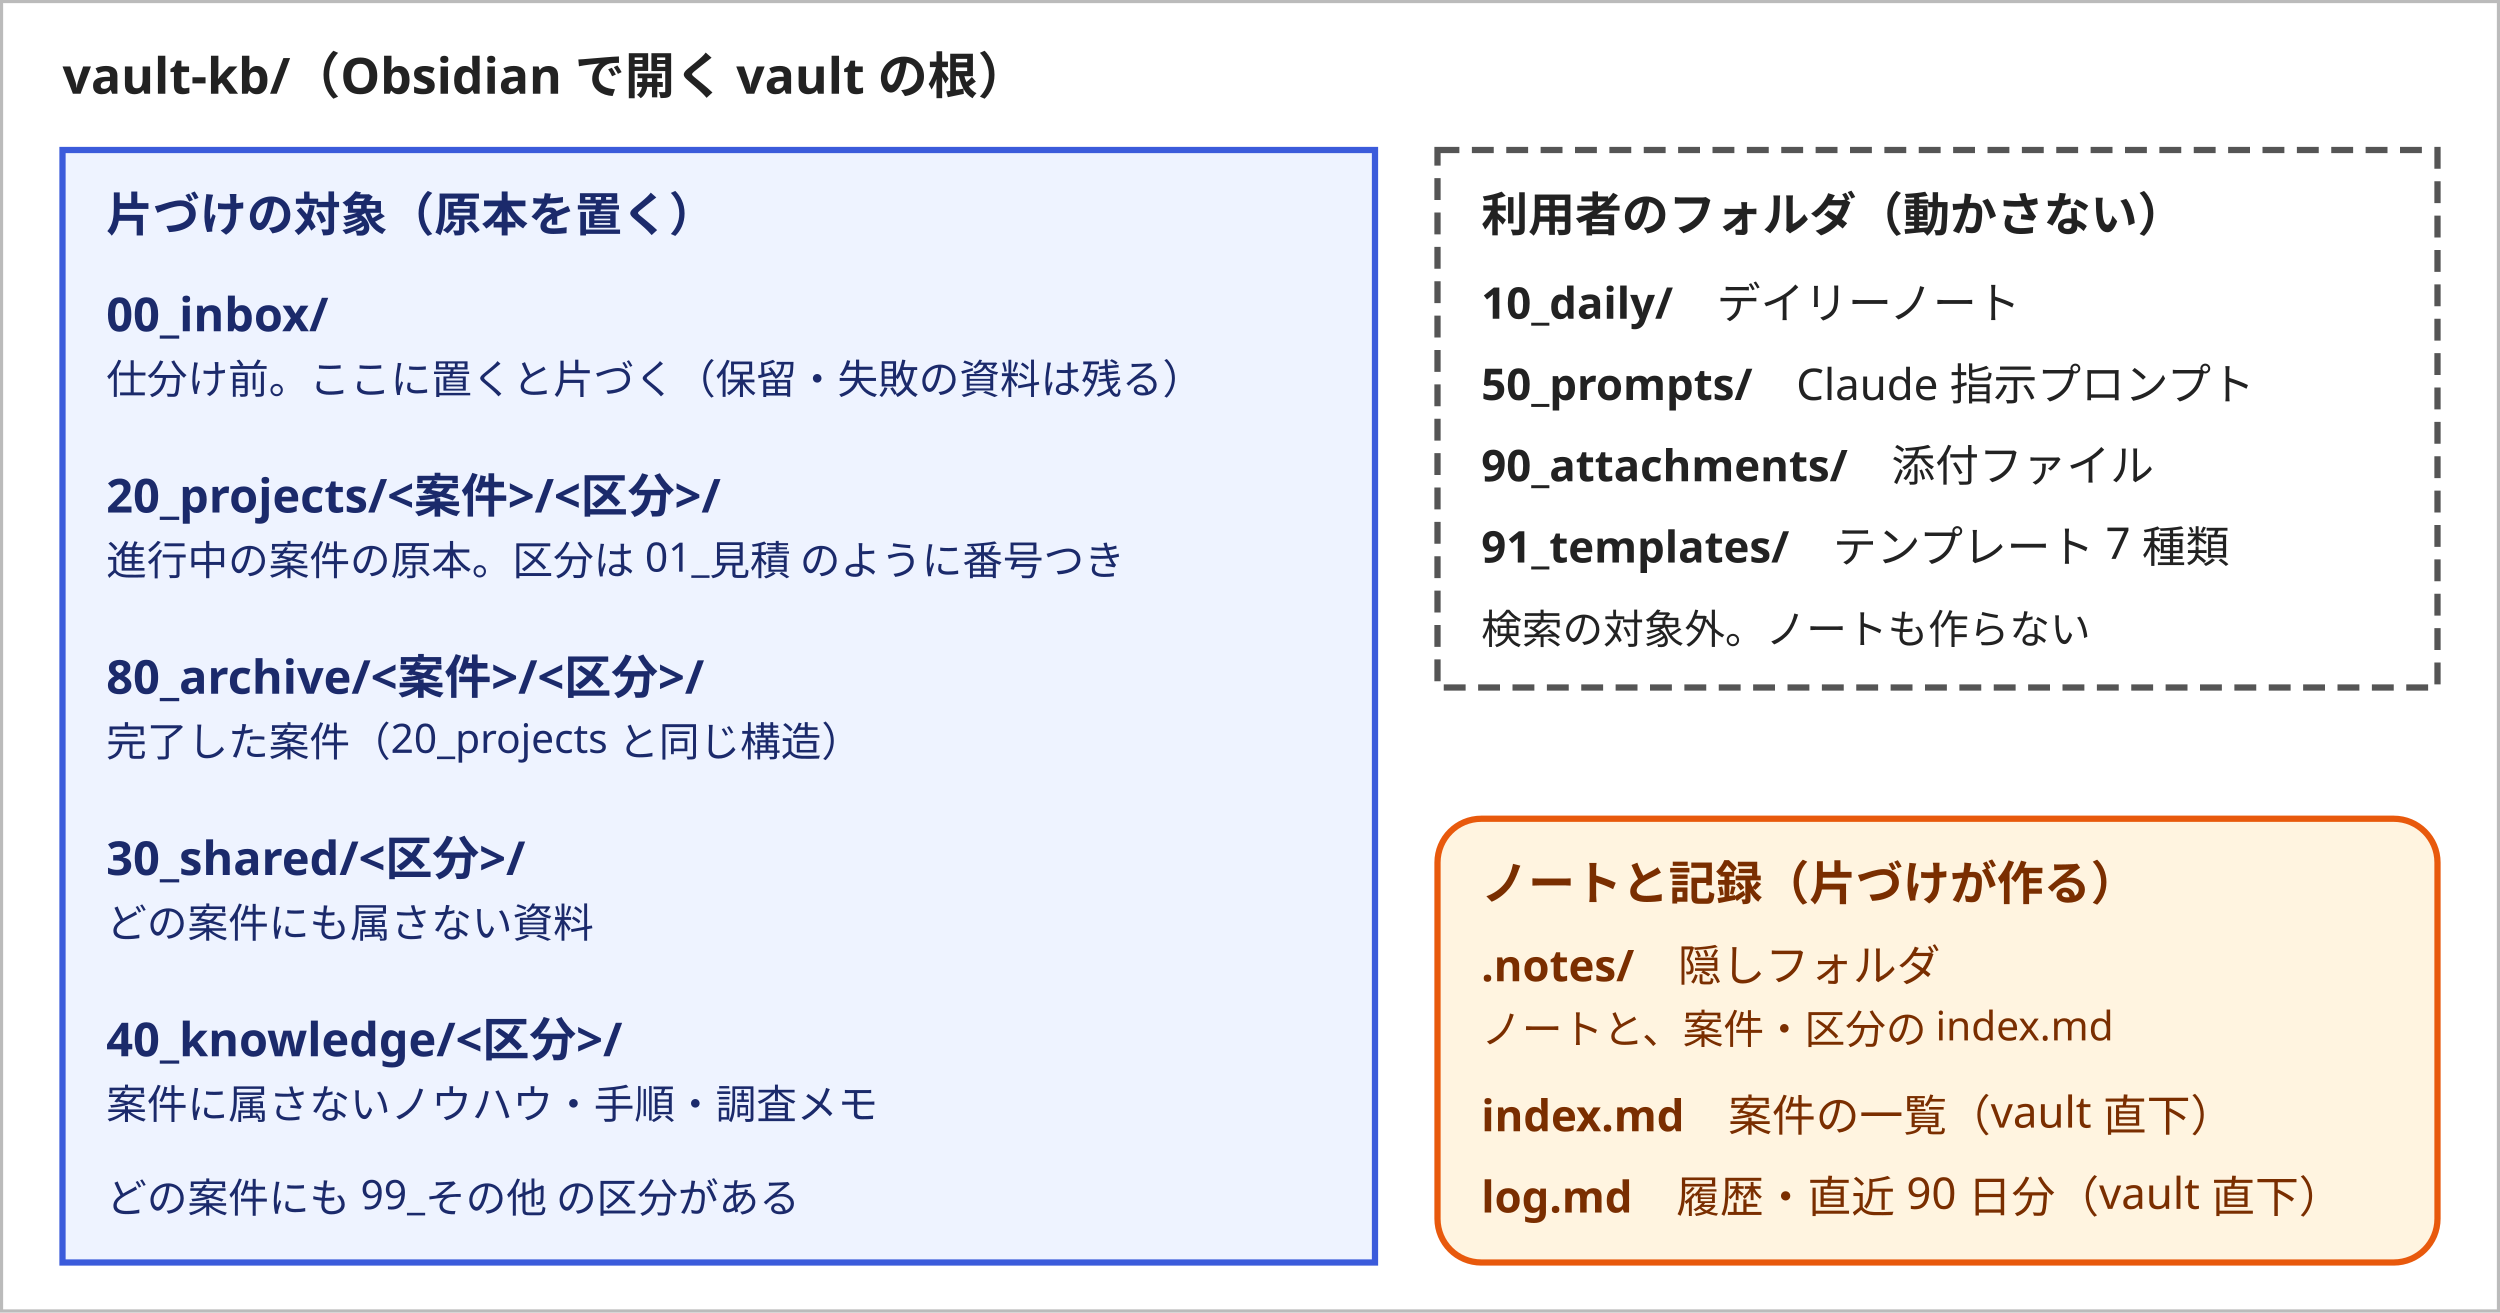
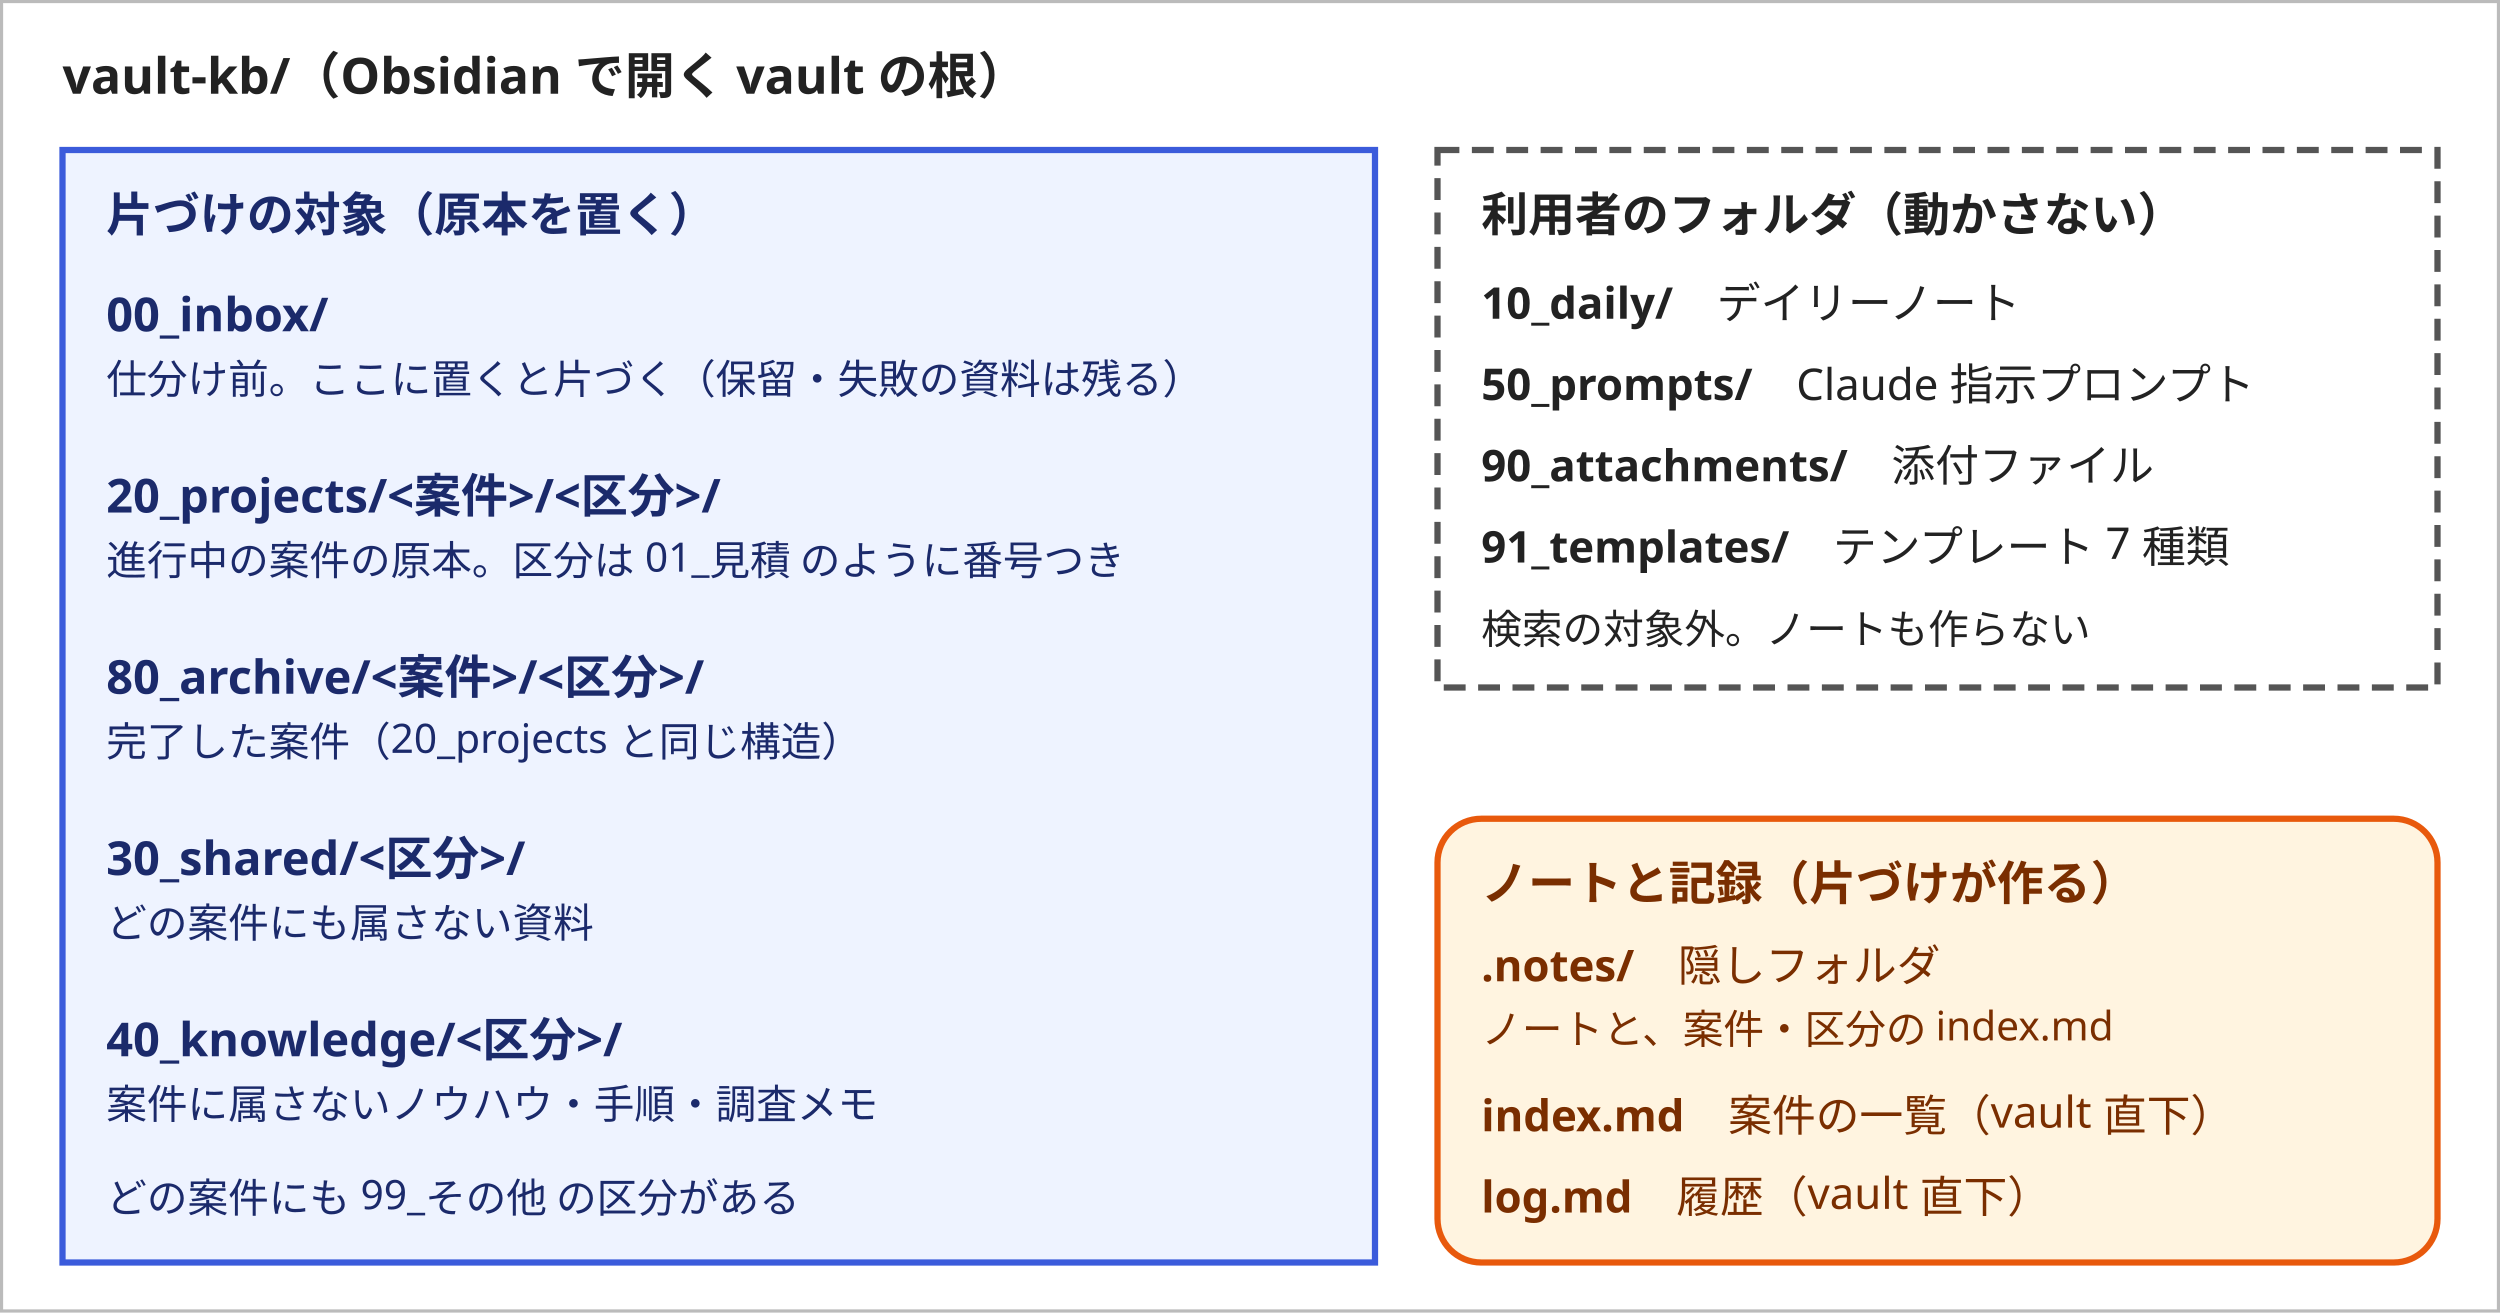
<svg xmlns="http://www.w3.org/2000/svg" viewBox="0 0 800 420" width="800" height="420" font-family="'Yu Gothic UI','Yu Gothic',Meiryo,sans-serif" role="img" aria-labelledby="t d">
  <rect x="0.5" y="0.5" width="799" height="419" fill="#ffffff" stroke="#bbbbbb" />
  <text x="20" y="30" font-size="16" font-weight="bold" fill="#222">vault-kb/（Obsidian で開く vault の根）</text>
  <rect x="20" y="48" width="420" height="356" fill="#eef3ff" stroke="#3b5bdb" stroke-width="2" />
  <text x="34" y="74" font-size="15" font-weight="bold" fill="#1b2a6b">片づけの対象（原本を置く）</text>
  <text x="34" y="106" font-size="15" font-weight="bold" fill="#1b2a6b">00_inbox/</text>
  <text x="34" y="126" font-size="13" fill="#1b2a6b">仕分け前。ここに置くと片づく（保留・失敗の資料は残る）</text>
  <text x="34" y="164" font-size="15" font-weight="bold" fill="#1b2a6b">20_projects/&lt;案件&gt;/&lt;区分&gt;/</text>
  <text x="34" y="184" font-size="13" fill="#1b2a6b">進行中の案件の原本。区分は 01_見積 のように番号つき</text>
  <text x="34" y="222" font-size="15" font-weight="bold" fill="#1b2a6b">80_archive/&lt;案件&gt;/&lt;区分&gt;/</text>
  <text x="34" y="242" font-size="13" fill="#1b2a6b">完了した案件（20_projects と同じ構造）</text>
  <text x="34" y="280" font-size="15" font-weight="bold" fill="#1b2a6b">30_shared/&lt;区分&gt;/</text>
  <text x="34" y="300" font-size="13" fill="#1b2a6b">どの案件にも属さない資料</text>
  <text x="34" y="338" font-size="15" font-weight="bold" fill="#1b2a6b">40_knowledge/&lt;区分&gt;/</text>
  <text x="34" y="358" font-size="13" fill="#1b2a6b">案件に属さないノウハウ・手順・調査メモ</text>
  <text x="34" y="388" font-size="13" fill="#1b2a6b">どの案件にも 99_その他 の区分がある</text>
  <rect x="460" y="48" width="320" height="172" fill="#ffffff" stroke="#555" stroke-width="2" stroke-dasharray="7 4" />
  <text x="474" y="74" font-size="15" font-weight="bold" fill="#222">利用者のフォルダ（動かさない）</text>
  <text x="474" y="102" font-size="14" fill="#222">
    <tspan font-weight="bold">10_daily/</tspan>　デイリーノート</text>
  <text x="474" y="128" font-size="14" fill="#222">
    <tspan font-weight="bold">50_prompts/</tspan>　Claude 指示プロンプト</text>
  <text x="474" y="154" font-size="14" fill="#222">
    <tspan font-weight="bold">90_attachments/</tspan>　添付ファイル</text>
  <text x="474" y="180" font-size="14" fill="#222">
    <tspan font-weight="bold">91_templates/</tspan>　テンプレート 7 種類</text>
  <text x="474" y="206" font-size="13" fill="#222">検索の対象外。ノートも作らない</text>
  <rect x="460" y="262" width="320" height="142" rx="14" fill="#fff4e0" stroke="#e8590c" stroke-width="2" />
  <text x="474" y="288" font-size="15" font-weight="bold" fill="#7a2e00">ノートと記録（片づけが作る）</text>
  <text x="474" y="314" font-size="14" fill="#7a2e00">
    <tspan font-weight="bold">.notes/</tspan>　隠しフォルダ</text>
  <text x="474" y="334" font-size="13" fill="#7a2e00">ノートと、案件・区分の index.md</text>
  <text x="474" y="362" font-size="14" fill="#7a2e00">
    <tspan font-weight="bold">index.md</tspan>　案件の一覧（vault 直下）</text>
  <text x="474" y="388" font-size="14" fill="#7a2e00">
-     <tspan font-weight="bold">log.md</tspan>　履歴・直近 90 日分（vault 直下）</text>
+     <tspan font-weight="bold">log.md</tspan>　履歴（vault 直下）</text>
</svg>
